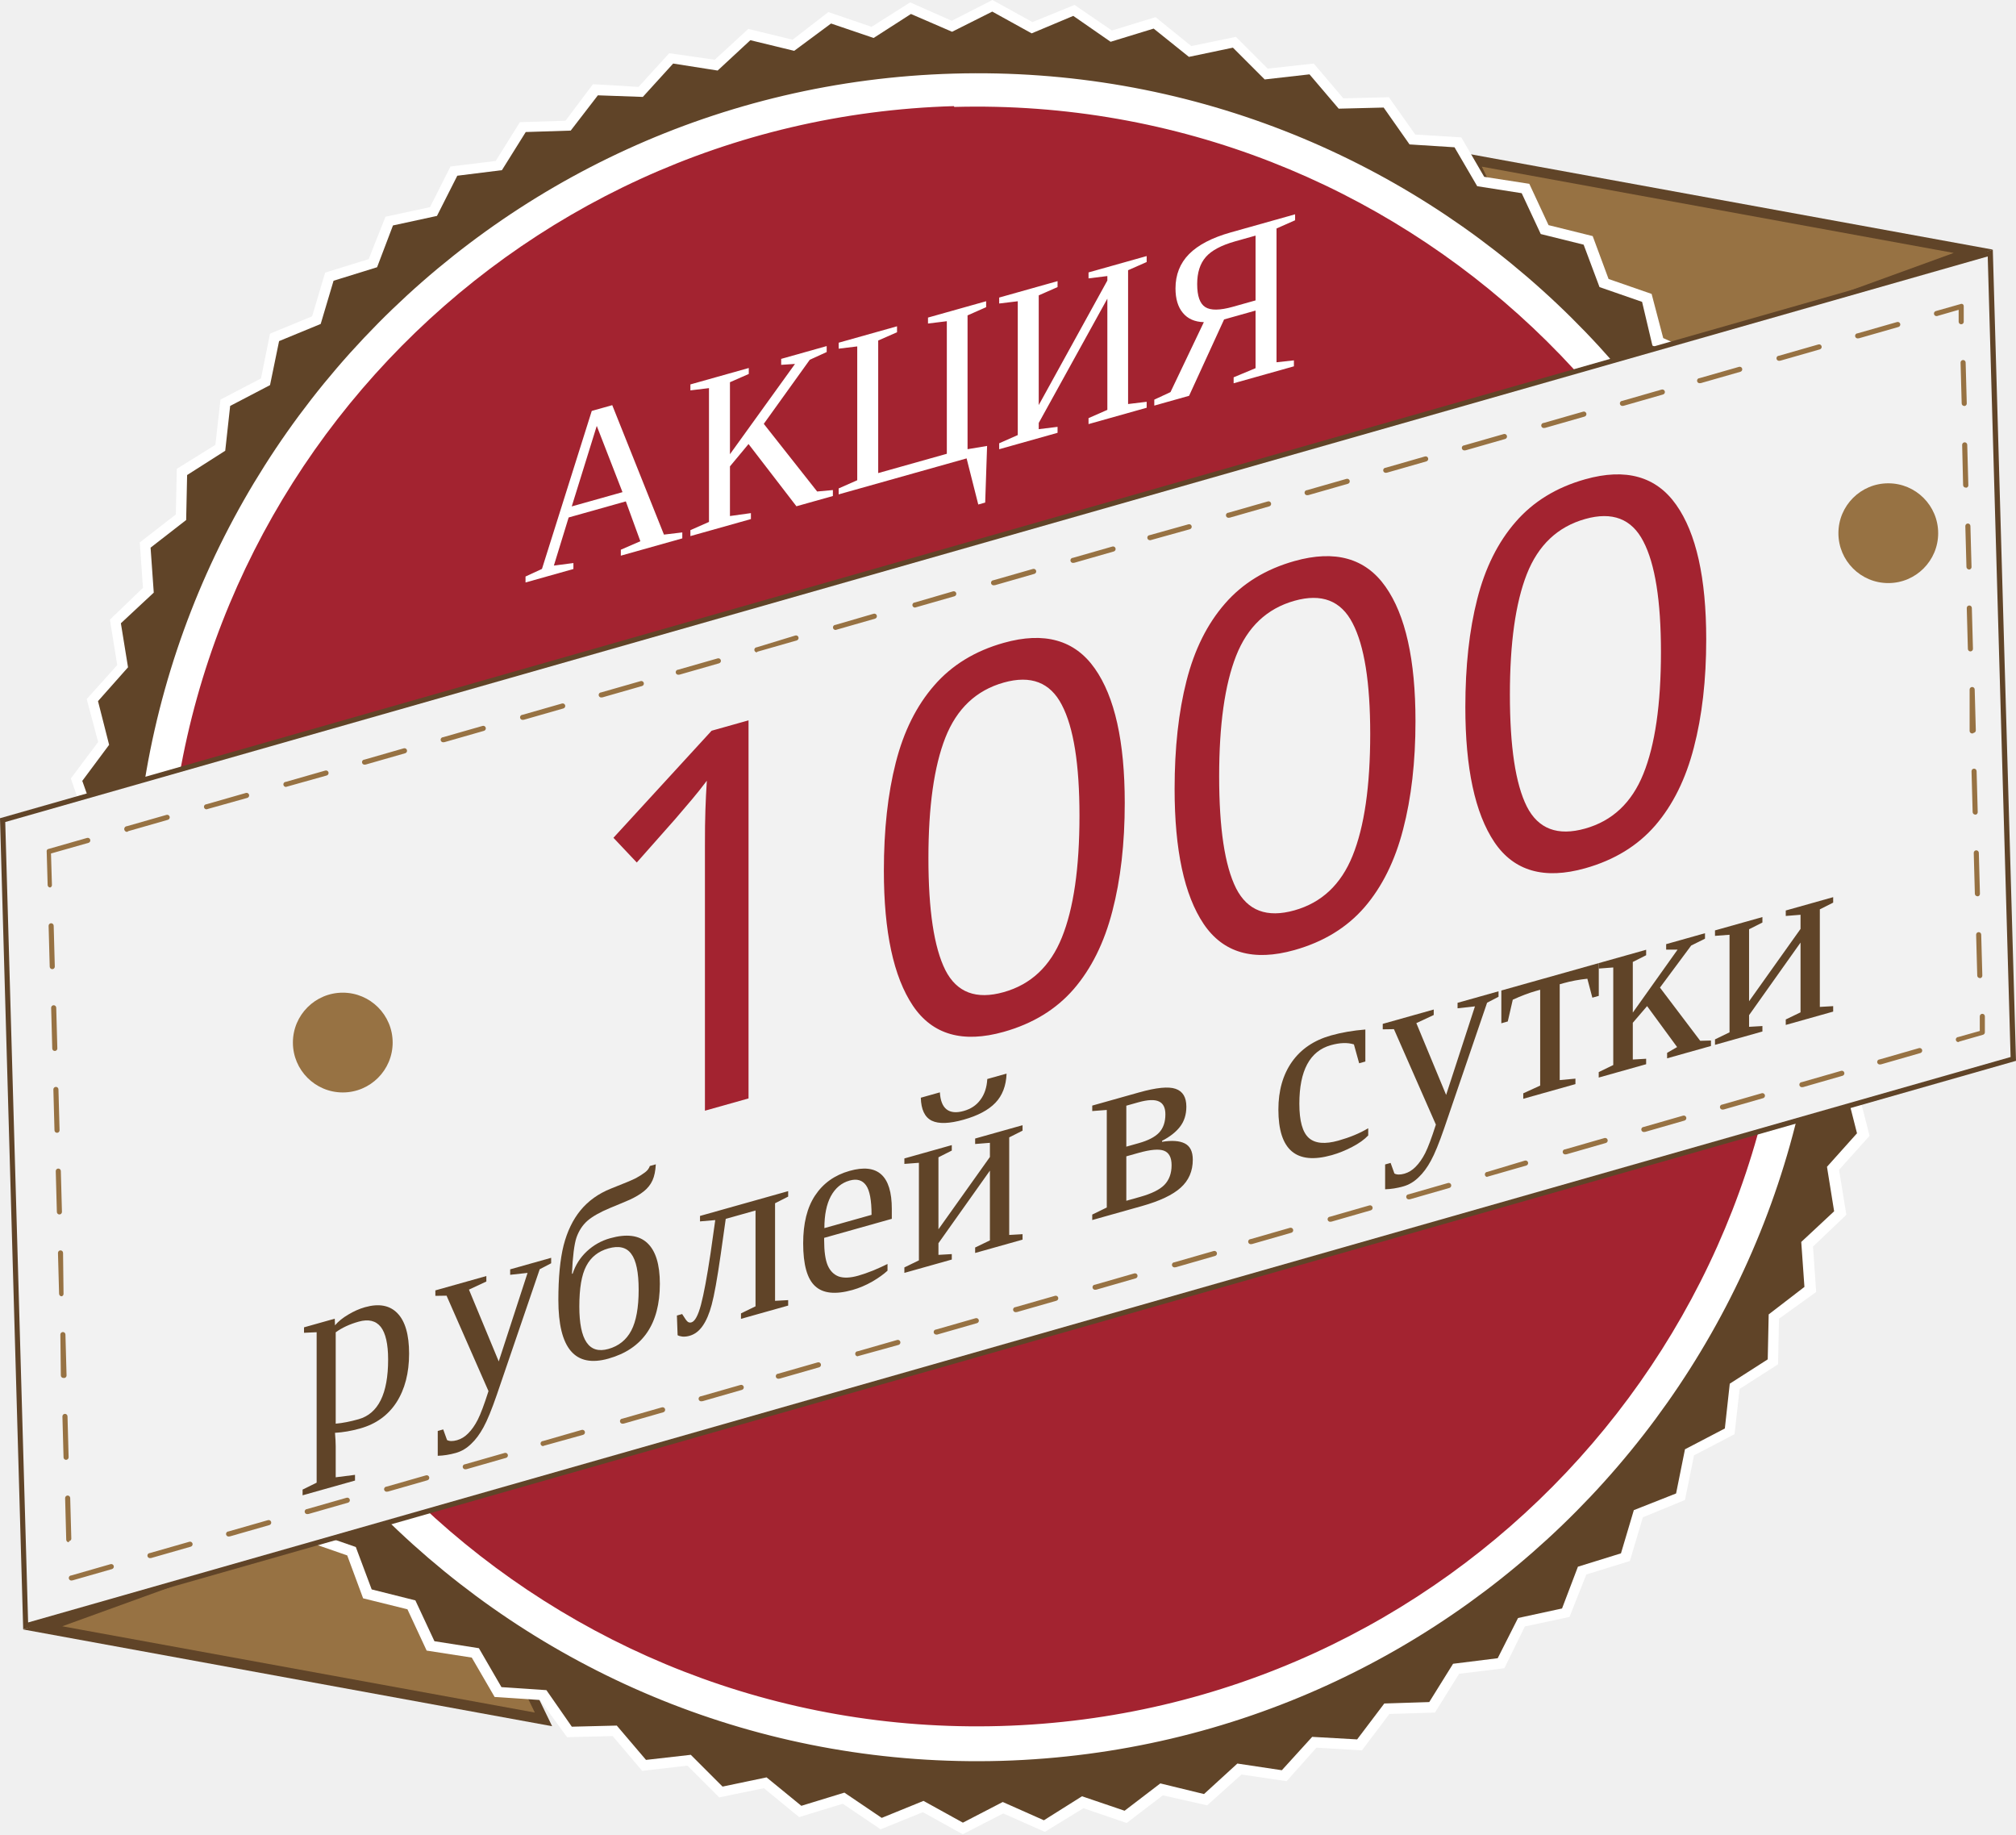
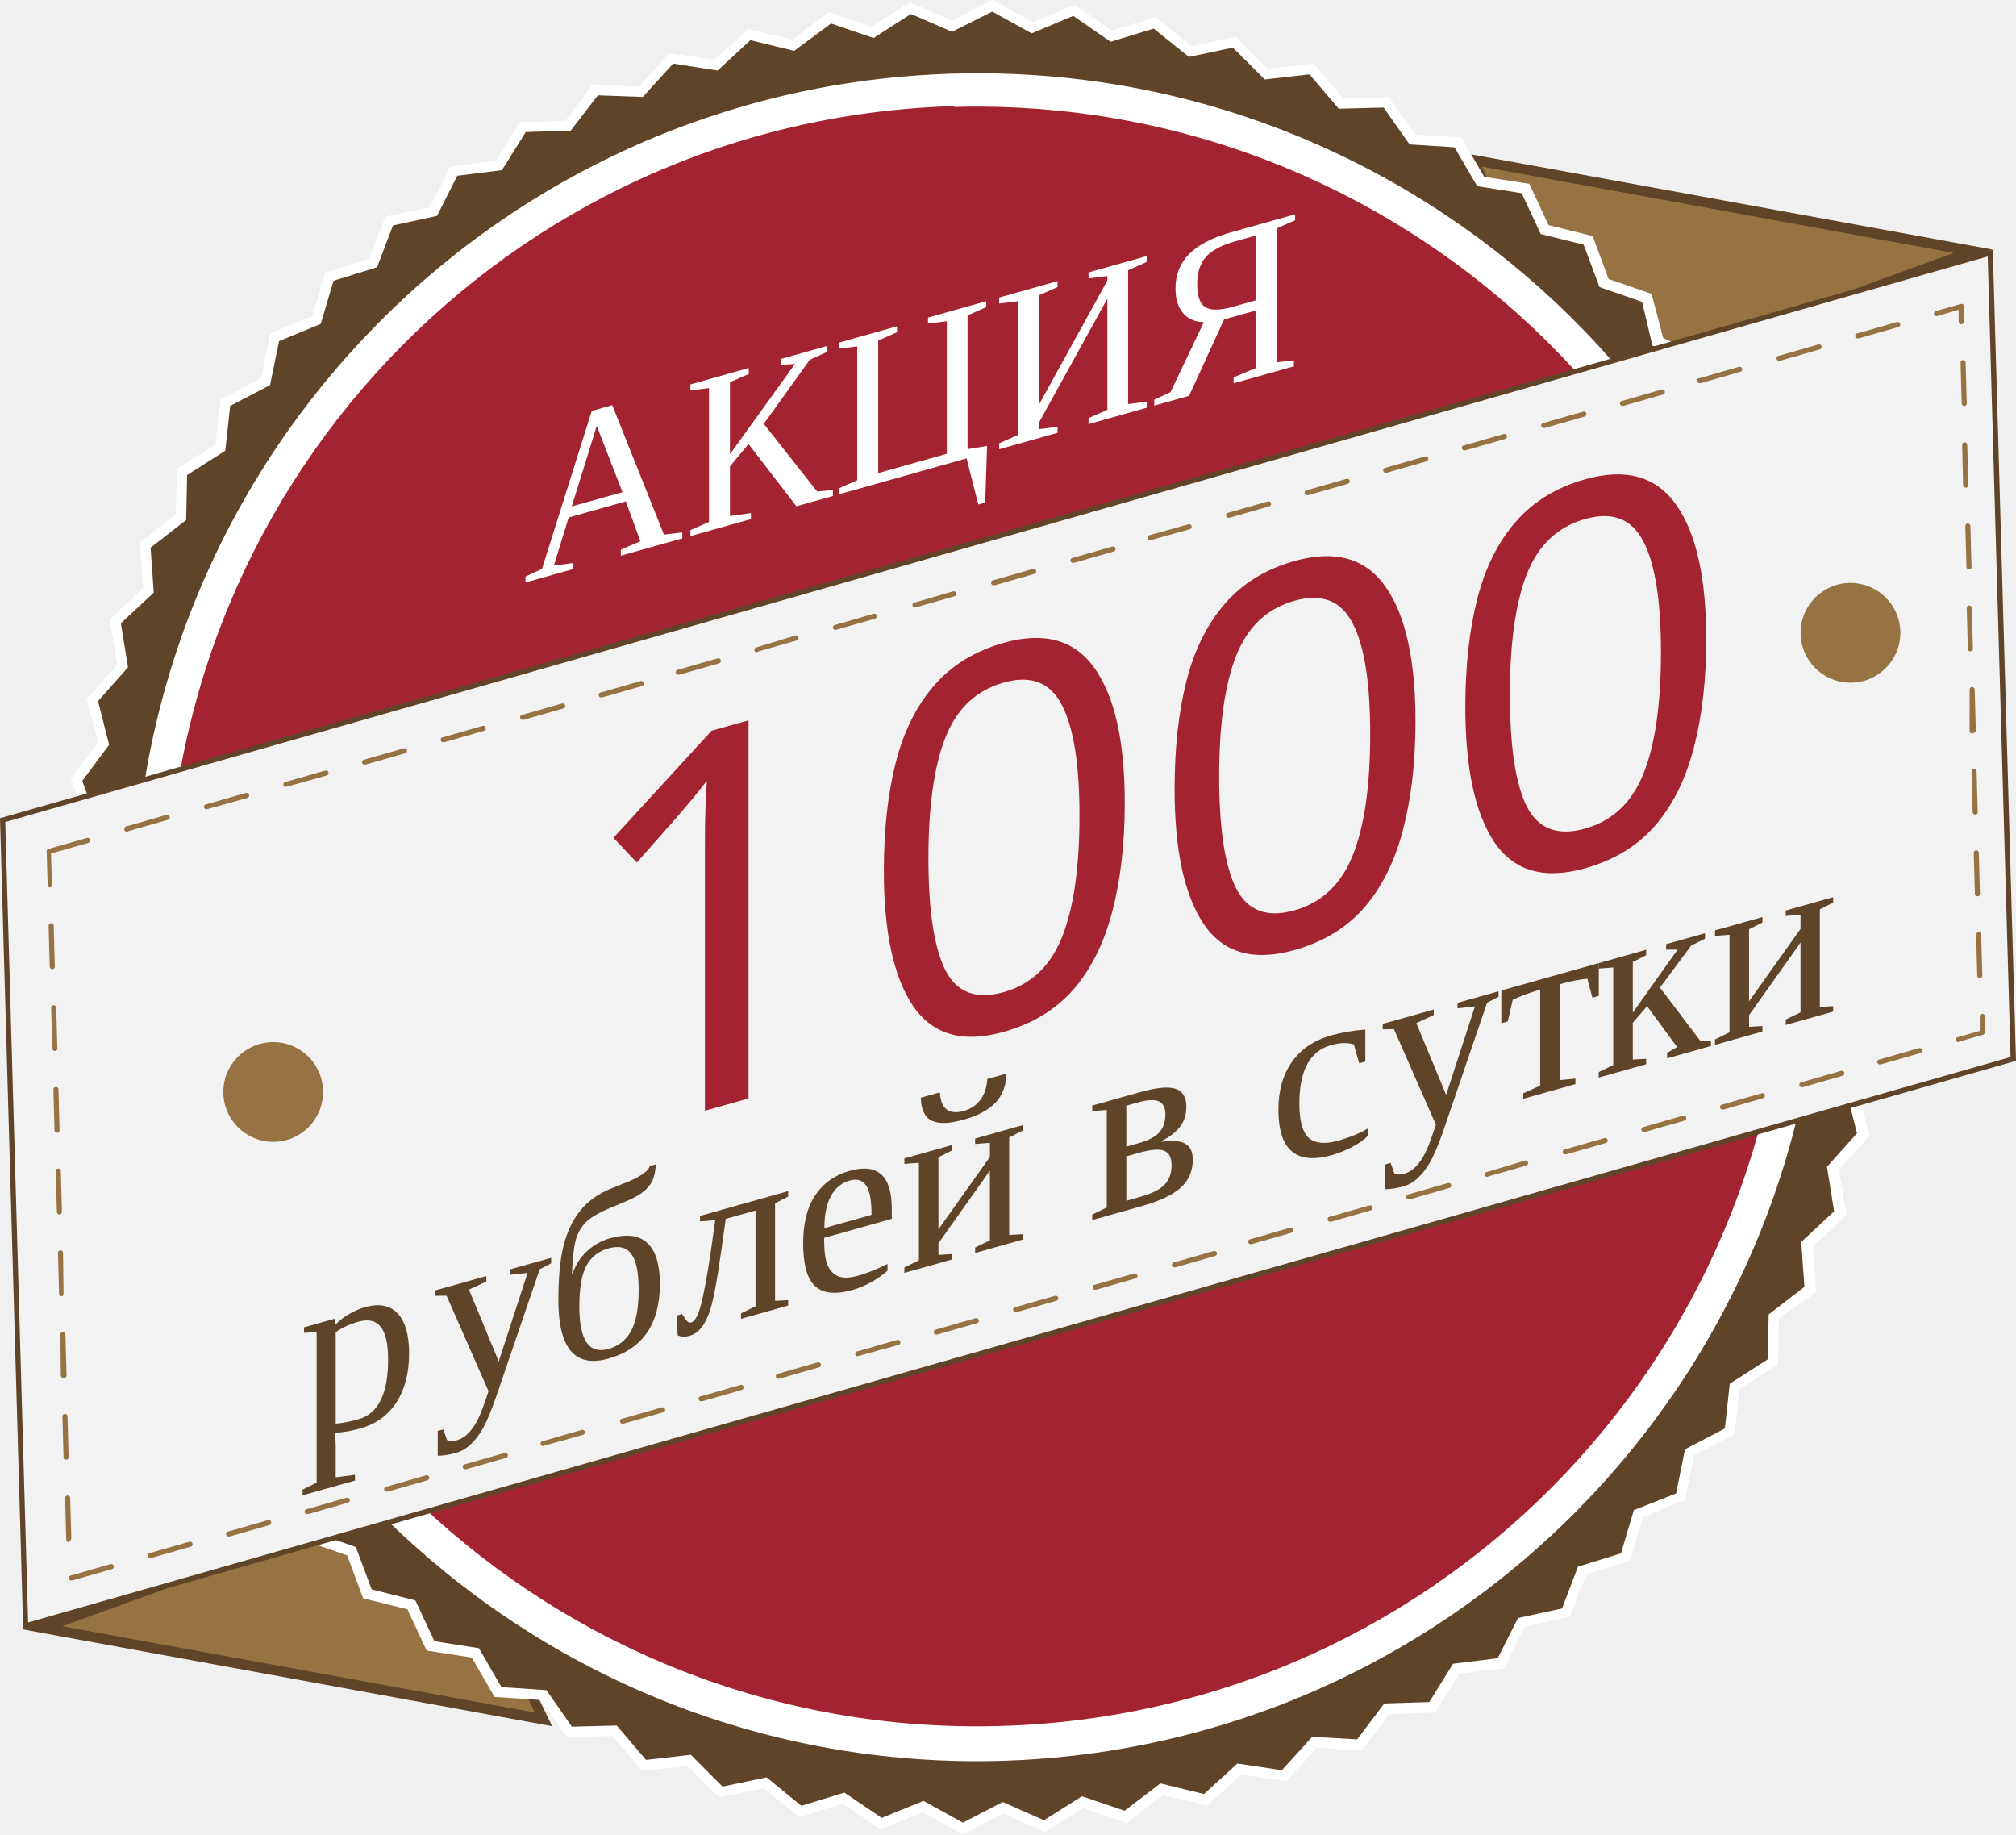
<svg xmlns="http://www.w3.org/2000/svg" viewBox="0 0 126.92 115.45">
  <defs>
    <style>.cls-2{fill:#977243}.cls-3{fill:#604428}.cls-4{fill:#fff}</style>
  </defs>
  <g style="isolation:isolate">
    <g id="Layer_2" data-name="Layer 2">
      <g id="Layer_1-2" data-name="Layer 1">
        <path class="cls-2" d="M92.72 10.06l31.51 5.76-24.43 8.86-7.08-14.62z" />
        <path class="cls-3" d="M93.29 10.49L123 15.92l-23 8.36-6.71-13.79m-1.13-.86l7.48 15.45 25.82-9.37-33.31-6.08z" />
        <path class="cls-2" d="M2.69 102.46l24.43-8.86 7.08 14.62-31.51-5.76z" />
        <path class="cls-3" d="M27 94l6.67 13.79-29.75-5.43L27 94m.33-.8l-25.87 9.36 33.3 6.09-7.48-15.45z" />
        <path class="cls-3" d="M4.2 59.37l1.27-2.56-1.19-2.59 1.49-2.43-.95-2.69 1.7-2.29-.71-2.76 1.91-2.13-.46-2.81 2.09-1.95-.2-2.84 2.26-1.75.05-2.85 2.41-1.54.31-2.84 2.53-1.31.57-2.8 2.63-1.09.82-2.73 2.72-.85 1.05-2.65 2.79-.6 1.29-2.54 2.83-.35L32.92 8l2.85-.1 1.72-2.27 2.84.16 1.92-2.11 2.82.42 2.1-1.93 2.78.68 2.26-1.74 2.7.92L57.33.51l2.6 1.16L62.47.36l2.5 1.39L67.61.67l2.36 1.6 2.73-.83 2.21 1.81 2.79-.58 2.04 2 2.83-.33 1.85 2.17 2.85-.07 1.65 2.33 2.84.19 1.43 2.47 2.82.44 1.2 2.58 2.77.69.97 2.69 2.69.93.73 2.76 2.6 1.17.47 2.81 2.49 1.4.22 2.84 2.35 1.62-.03 2.85 2.19 1.82-.29 2.84 2.02 2.01-.55 2.8 1.84 2.19-.8 2.73 1.63 2.35-1.04 2.65 1.41 2.48-1.27 2.56 1.19 2.59-1.49 2.43.95 2.69-1.7 2.29.71 2.76-1.91 2.13.46 2.81-2.09 1.95.2 2.84-2.26 1.75-.06 2.85-2.4 1.54-.31 2.84-2.53 1.31-.57 2.8-2.63 1.08-.82 2.74-2.72.85-1.05 2.65-2.79.6-1.29 2.54-2.83.35-1.51 2.42-2.85.1-1.72 2.27-2.84-.16-1.92 2.11-2.82-.42-2.1 1.93-2.78-.68-2.26 1.73-2.7-.91-2.42 1.52-2.6-1.16-2.54 1.3-2.5-1.38-2.64 1.08-2.36-1.6-2.73.83-2.21-1.81-2.79.58-2.04-2-2.83.33-1.85-2.17-2.85.07-1.65-2.33-2.84-.19-1.43-2.47-2.82-.44-1.2-2.58-2.77-.69-.97-2.69-2.69-.93-.73-2.76-2.6-1.17-.48-2.81-2.48-1.4-.22-2.84-2.35-1.62.03-2.85-2.19-1.82.29-2.84-2.02-2.01.55-2.8-1.84-2.19.8-2.74-1.63-2.34 1.04-2.66-1.41-2.47z" />
        <path class="cls-4" d="M65.78 115.3l-2.62-1.16-2.55 1.31-2.51-1.39-2.66 1.08-2.38-1.61-2.75.84-2.22-1.82-2.81.58-2-2-2.85.33-1.86-2.19-2.87.07L34 107l-2.86-.19-1.44-2.48-2.84-.44-1.21-2.6-2.79-.69-1-2.7-2.71-.94-.73-2.78-2.6-1.18-.48-2.83-2.5-1.41-.22-2.86-2.36-1.63V81.4l-2.18-1.84.29-2.86-2-2 .55-2.82L5 69.66l.8-2.76-1.59-2.36 1-2.67-1.38-2.49 1.28-2.57-1.2-2.61 1.5-2.45L4.46 49l1.72-2.3-.72-2.7 1.92-2.14L6.92 39 9 37l-.2-2.86 2.27-1.76.06-2.87L13.56 28l.32-2.85 2.55-1.33L17 21l2.65-1.09.82-2.75 2.74-.85 1.06-2.67 2.8-.6 1.29-2.56 2.85-.35 1.52-2.44 2.87-.09 1.73-2.3 2.87.17 1.93-2.12 2.87.41 2.11-1.94 2.79.68L52.15.76l2.72.93L57.3.15l2.62 1.16L62.48 0 65 1.39 67.65.31 70 1.92l2.75-.84L75 2.9l2.81-.58 2 2 2.9-.32 1.86 2.19 2.87-.07 1.66 2.35 2.9.18 1.44 2.48 2.84.44 1.21 2.6 2.78.69 1 2.7 2.71.94.73 2.78 2.62 1.18.48 2.83 2.5 1.41.22 2.86 2.37 1.63v2.87l2.1 1.83-.29 2.86 2 2-.55 2.82 1.84 2.2-.8 2.76 1.64 2.36-1 2.67 1.42 2.49-1.26 2.59 1.2 2.61-1.5 2.45 1 2.71-1.71 2.3.71 2.78-1.92 2.14.46 2.83-2.1 2 .2 2.86L112 83l-.06 2.87-2.42 1.55-.32 2.85-2.55 1.33-.57 2.81-2.65 1.09-.82 2.75-2.74.85-1.06 2.67-2.81.6-1.29 2.63-2.85.35-1.52 2.44-2.87.09-1.73 2.29-2.86-.17-1.88 2.11-2.84-.42-2.16 1.94-2.79-.63-2.28 1.74-2.72-.93zm-2.65-1.88l2.59 1.15 2.4-1.51 2.68.91 2.25-1.72 2.75.67 2.1-1.92 2.8.42 1.91-2.1 2.83.16 1.71-2.26 2.83-.09 1.5-2.41 2.81-.35 1.28-2.53 2.77-.6 1-2.63 2.71-.84.81-2.72 2.66-1.05.56-2.78 2.51-1.31.31-2.82 2.39-1.53.06-2.83L113.6 81l-.2-2.83 2.07-1.93-.45-2.8 1.89-2.11-.7-2.75 1.69-2.27-.9-2.69 1.48-2.42-1.18-2.58 1.26-2.54-1.41-2.46 1-2.64-1.62-2.33.79-2.72-1.82-2.17.5-2.76-2-2 .29-2.82-2.18-1.81v-2.83l-2.34-1.61-.22-2.83-2.47-1.39-.47-2.8-2.58-1.16-.65-2.75-2.68-.93-1-2.67-2.7-.67-1.2-2.57-2.8-.44-1.43-2.45-2.83-.18-1.63-2.32-2.83.07-1.84-2.16-2.82.32-2-2-2.77.58-2.22-1.78-2.71.83L67.57 1l-2.62 1.1L62.47.73 59.94 2 57.35.88 55 2.39l-2.68-.91L50 3.2l-2.76-.67-2.06 1.91-2.8-.44-1.91 2.1-2.83-.1-1.71 2.22-2.83.09-1.5 2.4-2.81.35-1.28 2.53-2.77.6-1 2.63-2.74.85-.81 2.72-2.62 1.08-.57 2.77-2.51 1.31-.31 2.82-2.4 1.53-.06 2.83-2.24 1.74.2 2.83-2.07 1.93.45 2.77-1.89 2.13.7 2.75-1.69 2.27.95 2.67-1.49 2.42 1.18 2.58-1.26 2.54L6 61.82l-1 2.64 1.62 2.33-.79 2.72 1.82 2.17L7 74.46l2 2-.29 2.82 2.18 1.81v2.83l2.34 1.61.22 2.83 2.47 1.39.47 2.8L19 93.7l.72 2.74 2.68.93 1 2.67 2.75.69 1.2 2.57 2.8.44 1.42 2.45 2.83.19 1.6 2.3 2.83-.07 1.84 2.16 2.82-.32 2 2 2.77-.58 2.19 1.79 2.71-.83 2.35 1.59 2.63-1.07 2.48 1.37z" />
        <circle class="cls-4" cx="61.54" cy="57.72" r="52.64" transform="rotate(-1.64 61.717 57.838)" />
        <path class="cls-4" d="M63.06 110.66a53 53 0 1 1 51.42-54.46 53 53 0 0 1-51.42 54.46zM60 5.43a52.32 52.32 0 1 0 53.8 50.8A52.38 52.38 0 0 0 60 5.43z" />
        <path class="cls-4" d="M63.05 110.5a52.8 52.8 0 1 1 51.27-54.29 52.86 52.86 0 0 1-51.27 54.29zM60 5.27a52.48 52.48 0 1 0 54 51 52.54 52.54 0 0 0-54-51z" />
        <path class="cls-4" d="M63.06 110.83a53.12 53.12 0 1 1 51.58-54.63 53.18 53.18 0 0 1-51.58 54.63zM60 5.59a52.16 52.16 0 1 0 53.63 50.64A52.22 52.22 0 0 0 60 5.59z" />
        <circle cx="61.54" cy="57.72" r="51.5" transform="rotate(-1.64 61.717 57.838)" fill="#a32330" />
        <path class="cls-4" d="M63 109.52a51.82 51.82 0 1 1 50.31-53.28A51.88 51.88 0 0 1 63 109.52zm-2.95-103a51.18 51.18 0 1 0 52.65 49.74A51.23 51.23 0 0 0 60.07 6.57z" />
        <path class="cls-4" d="M63 109.36a51.66 51.66 0 1 1 50.16-53.12A51.72 51.72 0 0 1 63 109.36zm-2.95-103a51.34 51.34 0 1 0 52.79 49.85 51.39 51.39 0 0 0-52.77-49.8z" />
        <path class="cls-4" d="M63 109.68a52 52 0 1 1 50.5-53.44A52 52 0 0 1 63 109.68zm-2.95-103a51 51 0 1 0 52.46 49.53A51.07 51.07 0 0 0 60.08 6.73z" />
        <path fill="#f2f2f2" d="M.17 51.62L125.3 15.93l1.45 50.72L1.62 102.33.17 51.62z" />
        <path class="cls-3" d="M125.14 16.14l1.44 50.39L1.77 102.12.33 51.74l124.81-35.6m.31-.42L0 51.5l1.46 51.05 125.46-35.78-1.46-51.05z" />
        <path class="cls-2" d="M4.49 99.48a.16.16 0 0 1 0-.32l2.47-.71a.16.16 0 0 1 .09.31l-2.48.71zm4.95-1.41a.16.16 0 0 1 0-.32l2.48-.71a.16.16 0 0 1 .09.31l-2.48.71zm-5.1-1a.16.16 0 0 1-.17-.16l-.07-2.62a.16.16 0 0 1 .32 0l.07 2.57a.16.16 0 0 1-.15.14zm10.05-.36a.16.16 0 0 1 0-.32l2.48-.71a.16.16 0 1 1 .09.31l-2.48.71zm4.95-1.41a.16.16 0 0 1 0-.32l2.48-.71a.16.16 0 1 1 .09.31l-2.48.71zm5-1.41a.16.16 0 0 1 0-.32l2.48-.71a.16.16 0 1 1 .09.31l-2.48.71zm4.95-1.41a.16.16 0 0 1 0-.32l2.48-.71a.16.16 0 0 1 .09.31l-2.48.71zm-25.1-.6a.16.16 0 0 1-.19-.16l-.07-2.57a.16.16 0 1 1 .32 0l.07 2.57a.16.16 0 0 1-.13.16zm30-.86a.16.16 0 0 1 0-.32l2.43-.7a.16.16 0 1 1 .09.31l-2.48.69zm5-1.41a.16.16 0 0 1 0-.32l2.48-.71a.16.16 0 1 1 .09.31l-2.48.71zm4.95-1.41a.16.16 0 0 1 0-.32l2.48-.71a.16.16 0 0 1 .09.31l-2.47.71zM49 86.78a.16.16 0 0 1 0-.32l2.48-.71a.16.16 0 1 1 .09.31l-2.48.71zm5-1.41a.16.16 0 0 1 0-.32l2.48-.71a.16.16 0 0 1 .09.31l-2.57.71zM4 86.73a.16.16 0 0 1-.17-.16L3.8 84a.16.16 0 1 1 .32 0l.07 2.57a.16.16 0 0 1-.19.16zM58.94 84a.16.16 0 0 1 0-.32l2.48-.71a.16.16 0 1 1 .09.31L59 84zm5-1.41a.16.16 0 0 1 0-.32l2.48-.71a.16.16 0 1 1 .09.31l-2.48.71zm5-1.41a.16.16 0 0 1 0-.32l2.47-.71a.16.16 0 1 1 .09.31l-2.47.71zm5-1.41a.16.16 0 0 1 0-.32l2.47-.71a.16.16 0 0 1 .09.31l-2.47.71zM3.89 81.59a.16.16 0 0 1-.17-.16l-.07-2.57a.16.16 0 0 1 .32 0L4 81.42a.16.16 0 0 1-.11.17zm74.85-3.28a.16.16 0 0 1 0-.32l2.47-.71a.16.16 0 0 1 .09.31l-2.47.71zm5-1.41a.16.16 0 0 1 0-.32l2.47-.71a.16.16 0 0 1 .09.31l-2.47.71zm4.95-1.41a.16.16 0 0 1 0-.32l2.47-.71a.16.16 0 0 1 .09.31l-2.47.71zm4.95-1.41a.16.16 0 0 1 0-.32l2.36-.71a.16.16 0 1 1 .09.31l-2.47.71zM3.75 76.44a.16.16 0 0 1-.17-.16l-.07-2.57a.16.16 0 0 1 .32 0l.07 2.57a.16.16 0 0 1-.15.16zm94.79-3.78a.16.16 0 0 1 0-.32l2.47-.71a.16.16 0 0 1 .09.31l-2.47.71zm4.95-1.41a.16.16 0 0 1 0-.32l2.47-.71a.16.16 0 0 1 .09.31l-2.47.71zm4.95-1.41a.16.16 0 0 1 0-.32l2.47-.71a.16.16 0 0 1 .09.31l-2.47.71zm5-1.41a.16.16 0 0 1 0-.32l2.47-.71a.16.16 0 1 1 .09.31l-2.47.71zM3.6 71.3a.16.16 0 0 1-.17-.16l-.07-2.57a.16.16 0 1 1 .32 0l.07 2.57a.16.16 0 0 1-.15.16zM118.34 67a.16.16 0 0 1 0-.32l2.47-.71a.16.16 0 0 1 .09.31l-2.47.71zm4.95-1.41a.16.16 0 0 1 0-.32l1.35-.38v-.92a.16.16 0 0 1 .32 0v1a.16.16 0 0 1-.12.16l-1.47.42zm-119.84.56a.16.16 0 0 1-.16-.15l-.07-2.57a.16.16 0 1 1 .32 0L3.61 66a.16.16 0 0 1-.16.15zm121.2-4.59a.16.16 0 0 1-.17-.16l-.07-2.57a.16.16 0 1 1 .32 0l.07 2.57a.16.16 0 0 1-.15.17zM3.3 61a.16.16 0 0 1-.17-.16l-.07-2.57a.16.16 0 1 1 .32 0l.07 2.57a.16.16 0 0 1-.15.16zm121.2-4.59a.16.16 0 0 1-.17-.16l-.07-2.57a.16.16 0 1 1 .32 0l.07 2.57a.16.16 0 0 1-.15.17zM3.16 55.86a.16.16 0 0 1-.16-.15l-.06-2.1a.16.16 0 0 1 .06-.16l2.48-.71a.16.16 0 1 1 .09.31l-2.36.67.06 2a.16.16 0 0 1-.11.14zm121.2-4.59a.16.16 0 0 1-.17-.16l-.07-2.57a.16.16 0 0 1 .32 0l.07 2.57a.16.16 0 0 1-.15.17zM8 52.36A.16.16 0 0 1 8 52l2.48-.71a.16.16 0 0 1 .09.31l-2.48.71zm5-1.42a.16.16 0 0 1 0-.32l2.48-.71a.16.16 0 1 1 .09.31l-2.57.72zm5-1.41a.16.16 0 0 1 0-.32l2.48-.71a.16.16 0 0 1 .09.31l-2.57.72zm106.26-3.4A.16.16 0 0 1 124 46v-2.6a.16.16 0 0 1 .32 0l.07 2.57a.16.16 0 0 1-.18.16zm-101.31 2a.16.16 0 0 1 0-.32l2.47-.71a.16.16 0 0 1 .09.31l-2.48.71zm4.95-1.41a.16.16 0 0 1 0-.32l2.48-.71a.16.16 0 1 1 .09.31l-2.48.71zm5-1.41a.16.16 0 0 1 0-.32l2.48-.71a.16.16 0 0 1 .09.31l-2.48.71zm4.95-1.41a.16.16 0 0 1 0-.32l2.48-.71a.16.16 0 0 1 .09.31l-2.48.71zm86.21-2.9a.16.16 0 0 1-.17-.16l-.07-2.57a.16.16 0 1 1 .32 0l.07 2.57a.16.16 0 0 1-.15.16zM42.7 42.47a.16.16 0 0 1 0-.32l2.48-.71a.16.16 0 0 1 .09.31l-2.48.71zm4.95-1.41a.16.16 0 0 1 0-.32l2.42-.74a.16.16 0 1 1 .09.31l-2.48.71zm4.95-1.41a.16.16 0 0 1 0-.32l2.4-.7a.16.16 0 1 1 .09.31l-2.48.71zm5-1.41a.16.16 0 0 1 0-.32l2.4-.7a.16.16 0 0 1 .09.31l-2.48.71zm66.37-2.4a.16.16 0 0 1-.17-.16l-.07-2.57a.16.16 0 1 1 .32 0l.07 2.57a.16.16 0 0 1-.21.16zm-61.42 1a.16.16 0 0 1 0-.32l2.48-.71a.16.16 0 0 1 .09.31l-2.47.71zm5-1.41a.16.16 0 0 1 0-.32l2.48-.71a.16.16 0 1 1 .09.31l-2.48.71zM72.39 34a.16.16 0 0 1 0-.32l2.43-.68a.16.16 0 0 1 .09.31l-2.48.69zm4.95-1.41a.16.16 0 0 1 0-.32l2.48-.71a.16.16 0 0 1 .09.31l-2.48.71zm46.42-1.9a.16.16 0 0 1-.17-.16l-.06-2.53a.16.16 0 0 1 .32 0l.07 2.57a.16.16 0 0 1-.15.13zm-41.47.48a.16.16 0 0 1 0-.32l2.48-.71a.16.16 0 1 1 .09.31l-2.48.71zm4.95-1.41a.16.16 0 0 1 0-.32l2.47-.71a.16.16 0 1 1 .09.31l-2.48.71zm4.95-1.41a.16.16 0 0 1 0-.32l2.48-.71a.16.16 0 1 1 .09.31l-2.48.71zm5-1.41a.16.16 0 0 1 0-.32l2.48-.71a.16.16 0 1 1 .09.31l-2.48.71zm26.48-1.39a.16.16 0 0 1-.17-.16l-.07-2.57a.16.16 0 0 1 .32 0l.07 2.57a.16.16 0 0 1-.2.16zm-21.53 0a.16.16 0 0 1 0-.32l2.47-.71a.16.16 0 0 1 .09.31l-2.48.71zm4.86-1.43a.16.16 0 0 1 0-.32l2.48-.71a.16.16 0 0 1 .09.31l-2.48.71zm5-1.41a.16.16 0 0 1 0-.32l2.48-.71a.16.16 0 1 1 .09.31l-2.48.71zm4.95-1.41a.16.16 0 0 1 0-.32l2.48-.71a.16.16 0 0 1 .09.31l-2.48.71zm6.53-.89a.16.16 0 0 1-.17-.16v-.75l-1.35.39a.16.16 0 1 1-.09-.31l1.55-.44a.16.16 0 0 1 .14 0 .16.16 0 0 1 .07.13v1a.16.16 0 0 1-.16.14z" />
        <text transform="matrix(.96 -.27 0 1 35.77 72.33)" font-size="33.33" font-family="Probel,Probel" fill="#a32330">1000</text>
        <text transform="matrix(.96 -.27 0 1 18.81 90.84)" font-family="21CentCondensed,21CentCondensed" font-size="15.69" fill="#604428">
          <tspan letter-spacing="-.01em">р</tspan>
          <tspan x="8.77" y="0" letter-spacing=".01em">у</tspan>
          <tspan x="16.29" y="0" letter-spacing="0">б</tspan>
          <tspan x="24.64" y="0">лей в </tspan>
          <tspan x="63.65" y="0" letter-spacing=".01em">с</tspan>
          <tspan x="70.9" y="0" letter-spacing=".02em">у</tspan>
          <tspan x="78.63" y="0" letter-spacing="-.01em">т</tspan>
          <tspan x="84.97" y="0">ки</tspan>
        </text>
        <text transform="matrix(.96 -.27 0 1 32.95 36.7)" font-size="14.58" font-family="21CentCondensed,21CentCondensed" fill="#fff">АКЦИЯ</text>
-         <circle class="cls-2" cx="21.58" cy="65.62" r="3.14" />
-         <circle class="cls-2" cx="118.88" cy="33.56" r="3.14" />
+         <circle class="cls-2" cx="17.2" cy="68.73" r="3.14" />
+         <circle class="cls-2" cx="116.5" cy="39.83" r="3.14" />
      </g>
    </g>
  </g>
</svg>
